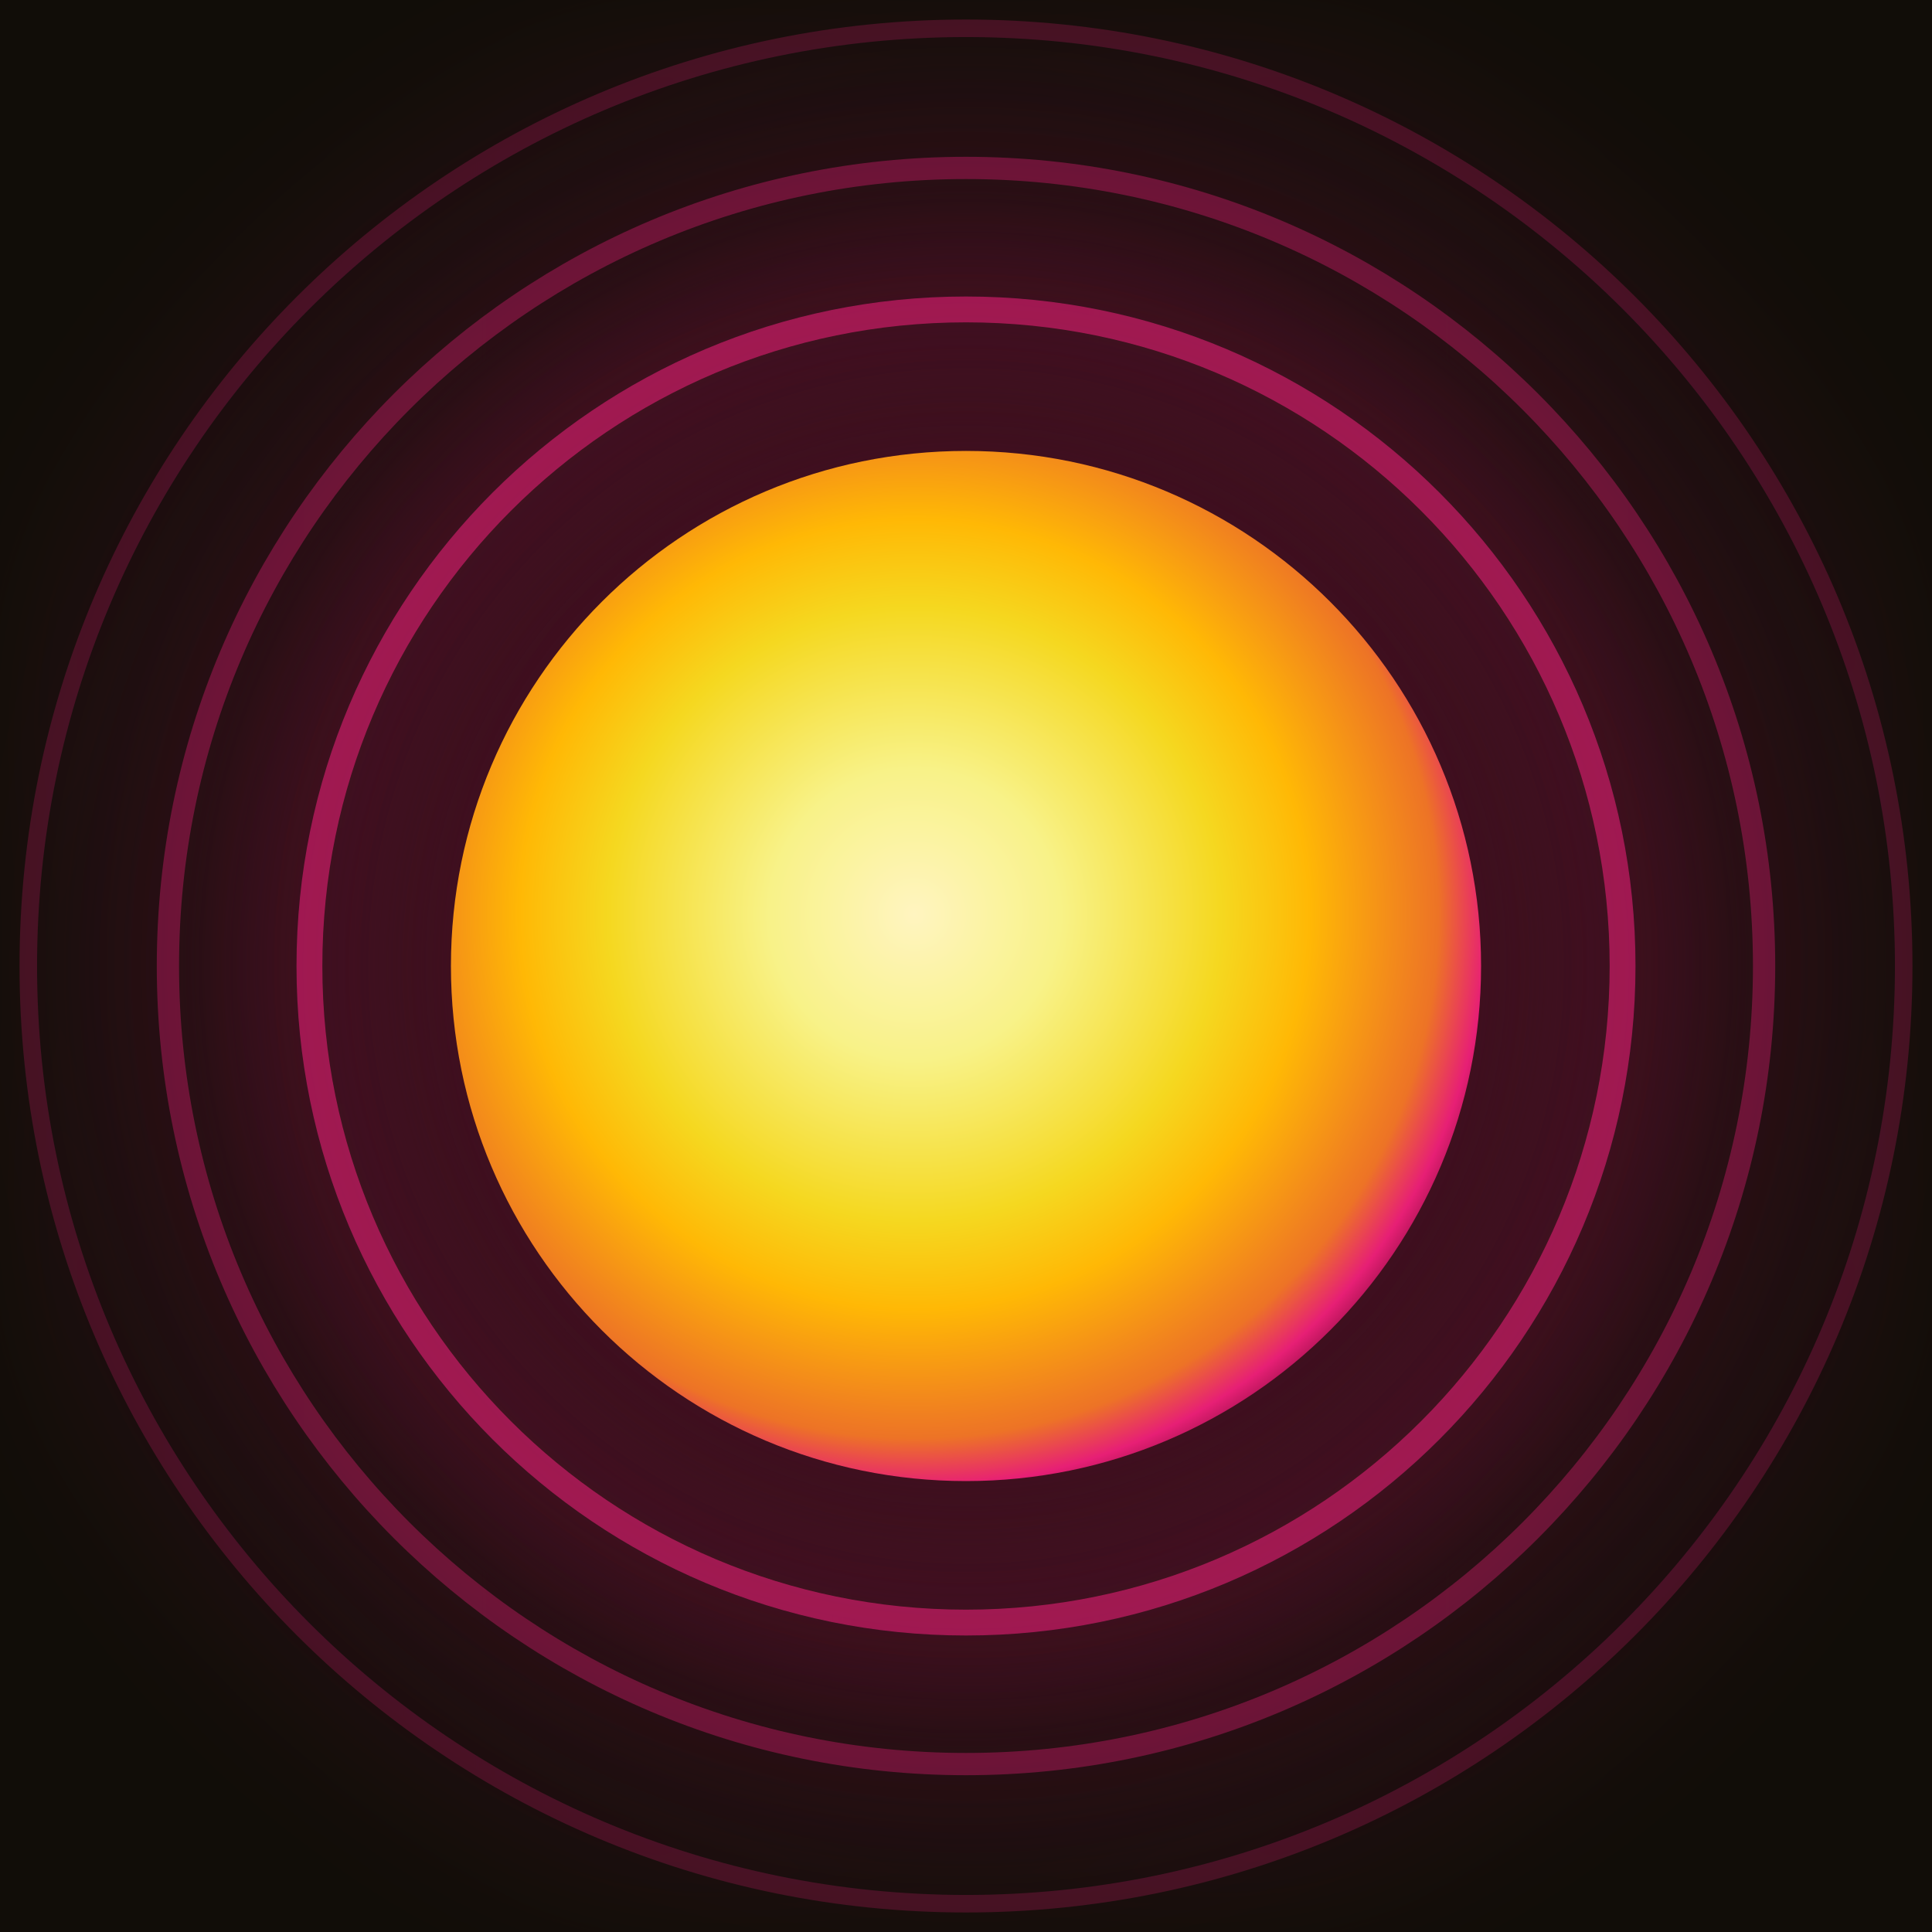
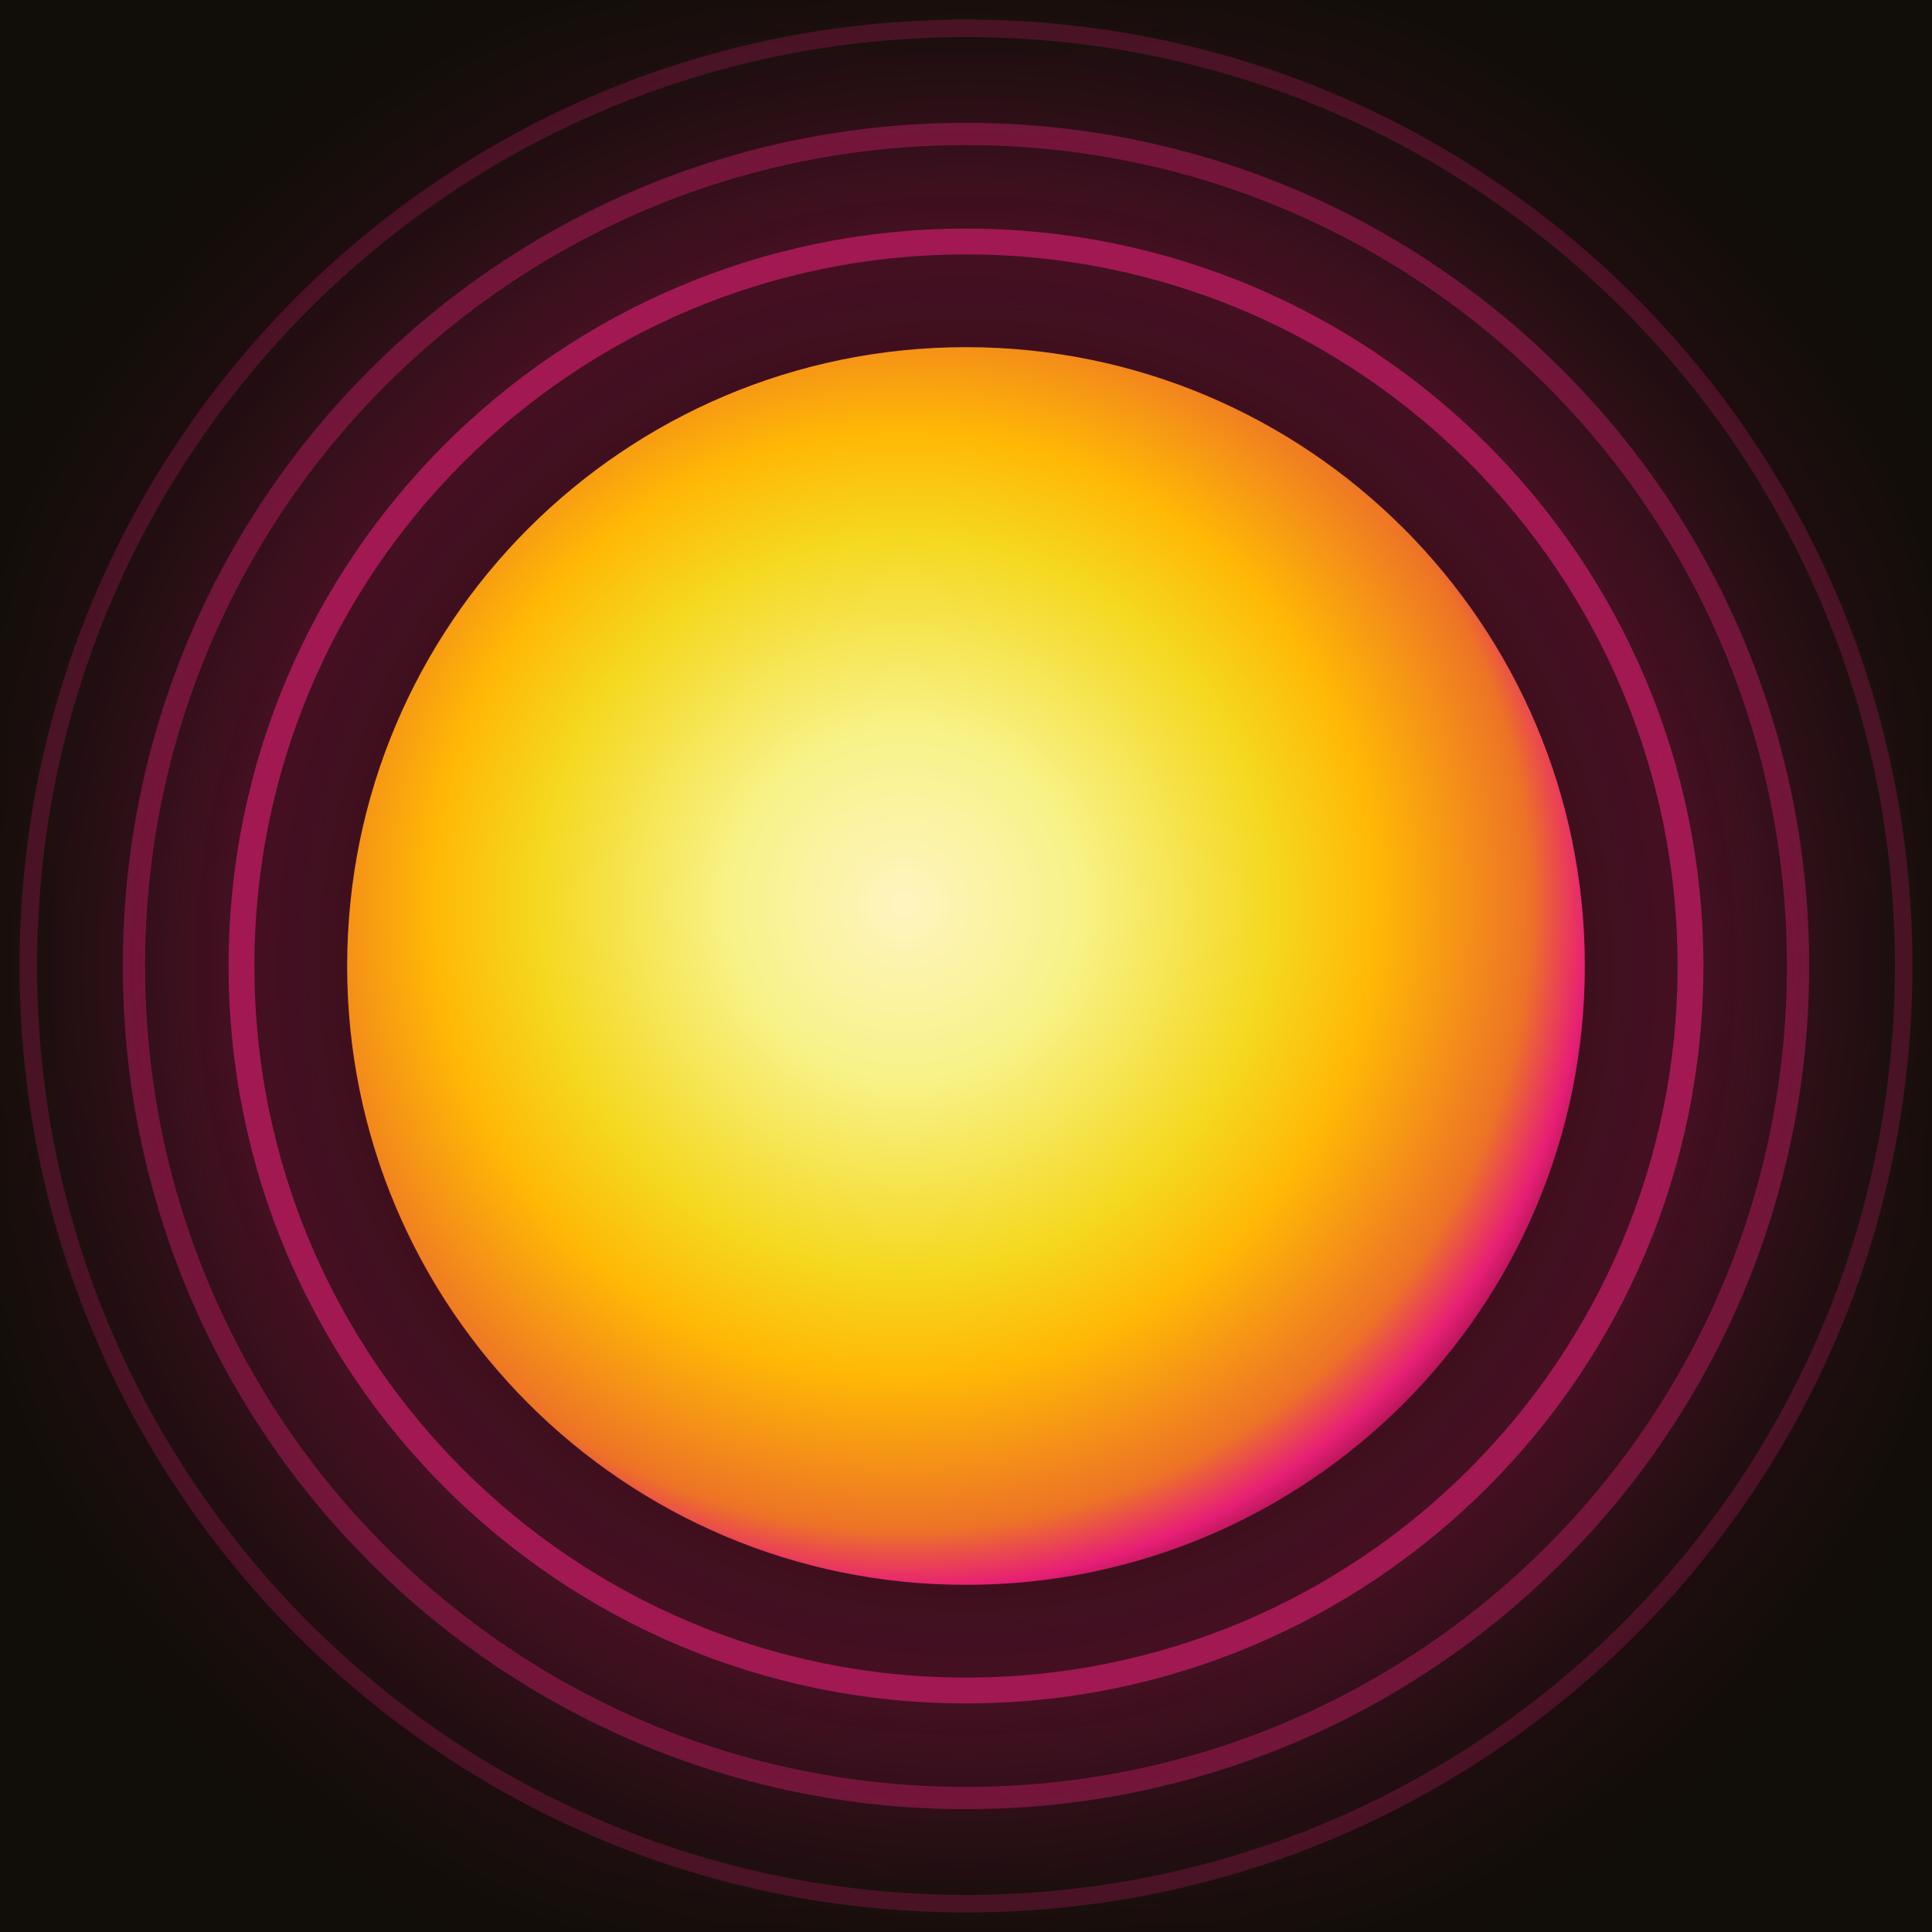
<svg xmlns="http://www.w3.org/2000/svg" viewBox="0 0 1024 1024" width="1024" height="1024">
  <defs>
    <radialGradient id="orb" cx="45%" cy="45%" r="78%">
      <stop offset="0" stop-color="#fff4c0" />
      <stop offset="0.18" stop-color="#f8f288" />
      <stop offset="0.38" stop-color="#f5d820" />
      <stop offset="0.49" stop-color="#ffb805" />
      <stop offset="0.65" stop-color="#ed7326" />
      <stop offset="0.71" stop-color="#e71f75" />
      <stop offset="0.76" stop-color="#870a3e" />
    </radialGradient>
    <radialGradient id="glow" cx="50%" cy="50%" r="50%">
      <stop offset="0.5" stop-color="#e71f75" stop-opacity="0.35" />
      <stop offset="1" stop-color="#870a3e" stop-opacity="0" />
    </radialGradient>
    <filter id="ringglow" x="-60%" y="-60%" width="220%" height="220%">
      <feGaussianBlur stdDeviation="33.6" />
    </filter>
  </defs>
  <rect x="0" y="0" width="1024" height="1024" fill="#110d08" />
-   <circle cx="512" cy="512" r="410" fill="url(#glow)" />
-   <circle cx="512" cy="512" r="348" fill="none" stroke="#e71f75" stroke-width="82" opacity="0.174" filter="url(#ringglow)" />
-   <circle cx="512" cy="512" r="348" fill="none" stroke="#e71f75" stroke-width="13.7" opacity="0.58" />
-   <circle cx="512" cy="512" r="423" fill="none" stroke="#e71f75" stroke-width="70.8" opacity="0.108" filter="url(#ringglow)" />
-   <circle cx="512" cy="512" r="423" fill="none" stroke="#e71f75" stroke-width="11.8" opacity="0.36" />
+   <circle cx="512" cy="512" r="465" fill="url(#glow)" />
+   <circle cx="512" cy="512" r="384" fill="none" stroke="#e71f75" stroke-width="82" opacity="0.174" filter="url(#ringglow)" />
+   <circle cx="512" cy="512" r="384" fill="none" stroke="#e71f75" stroke-width="13.7" opacity="0.58" />
+   <circle cx="512" cy="512" r="441" fill="none" stroke="#e71f75" stroke-width="70.8" opacity="0.108" filter="url(#ringglow)" />
+   <circle cx="512" cy="512" r="441" fill="none" stroke="#e71f75" stroke-width="11.8" opacity="0.36" />
  <circle cx="512" cy="512" r="497" fill="none" stroke="#e71f75" stroke-width="55.8" opacity="0.066" filter="url(#ringglow)" />
  <circle cx="512" cy="512" r="497" fill="none" stroke="#e71f75" stroke-width="9.3" opacity="0.22" />
-   <circle cx="512" cy="512" r="273" fill="url(#orb)" />
+   <circle cx="512" cy="512" r="328" fill="url(#orb)" />
</svg>
